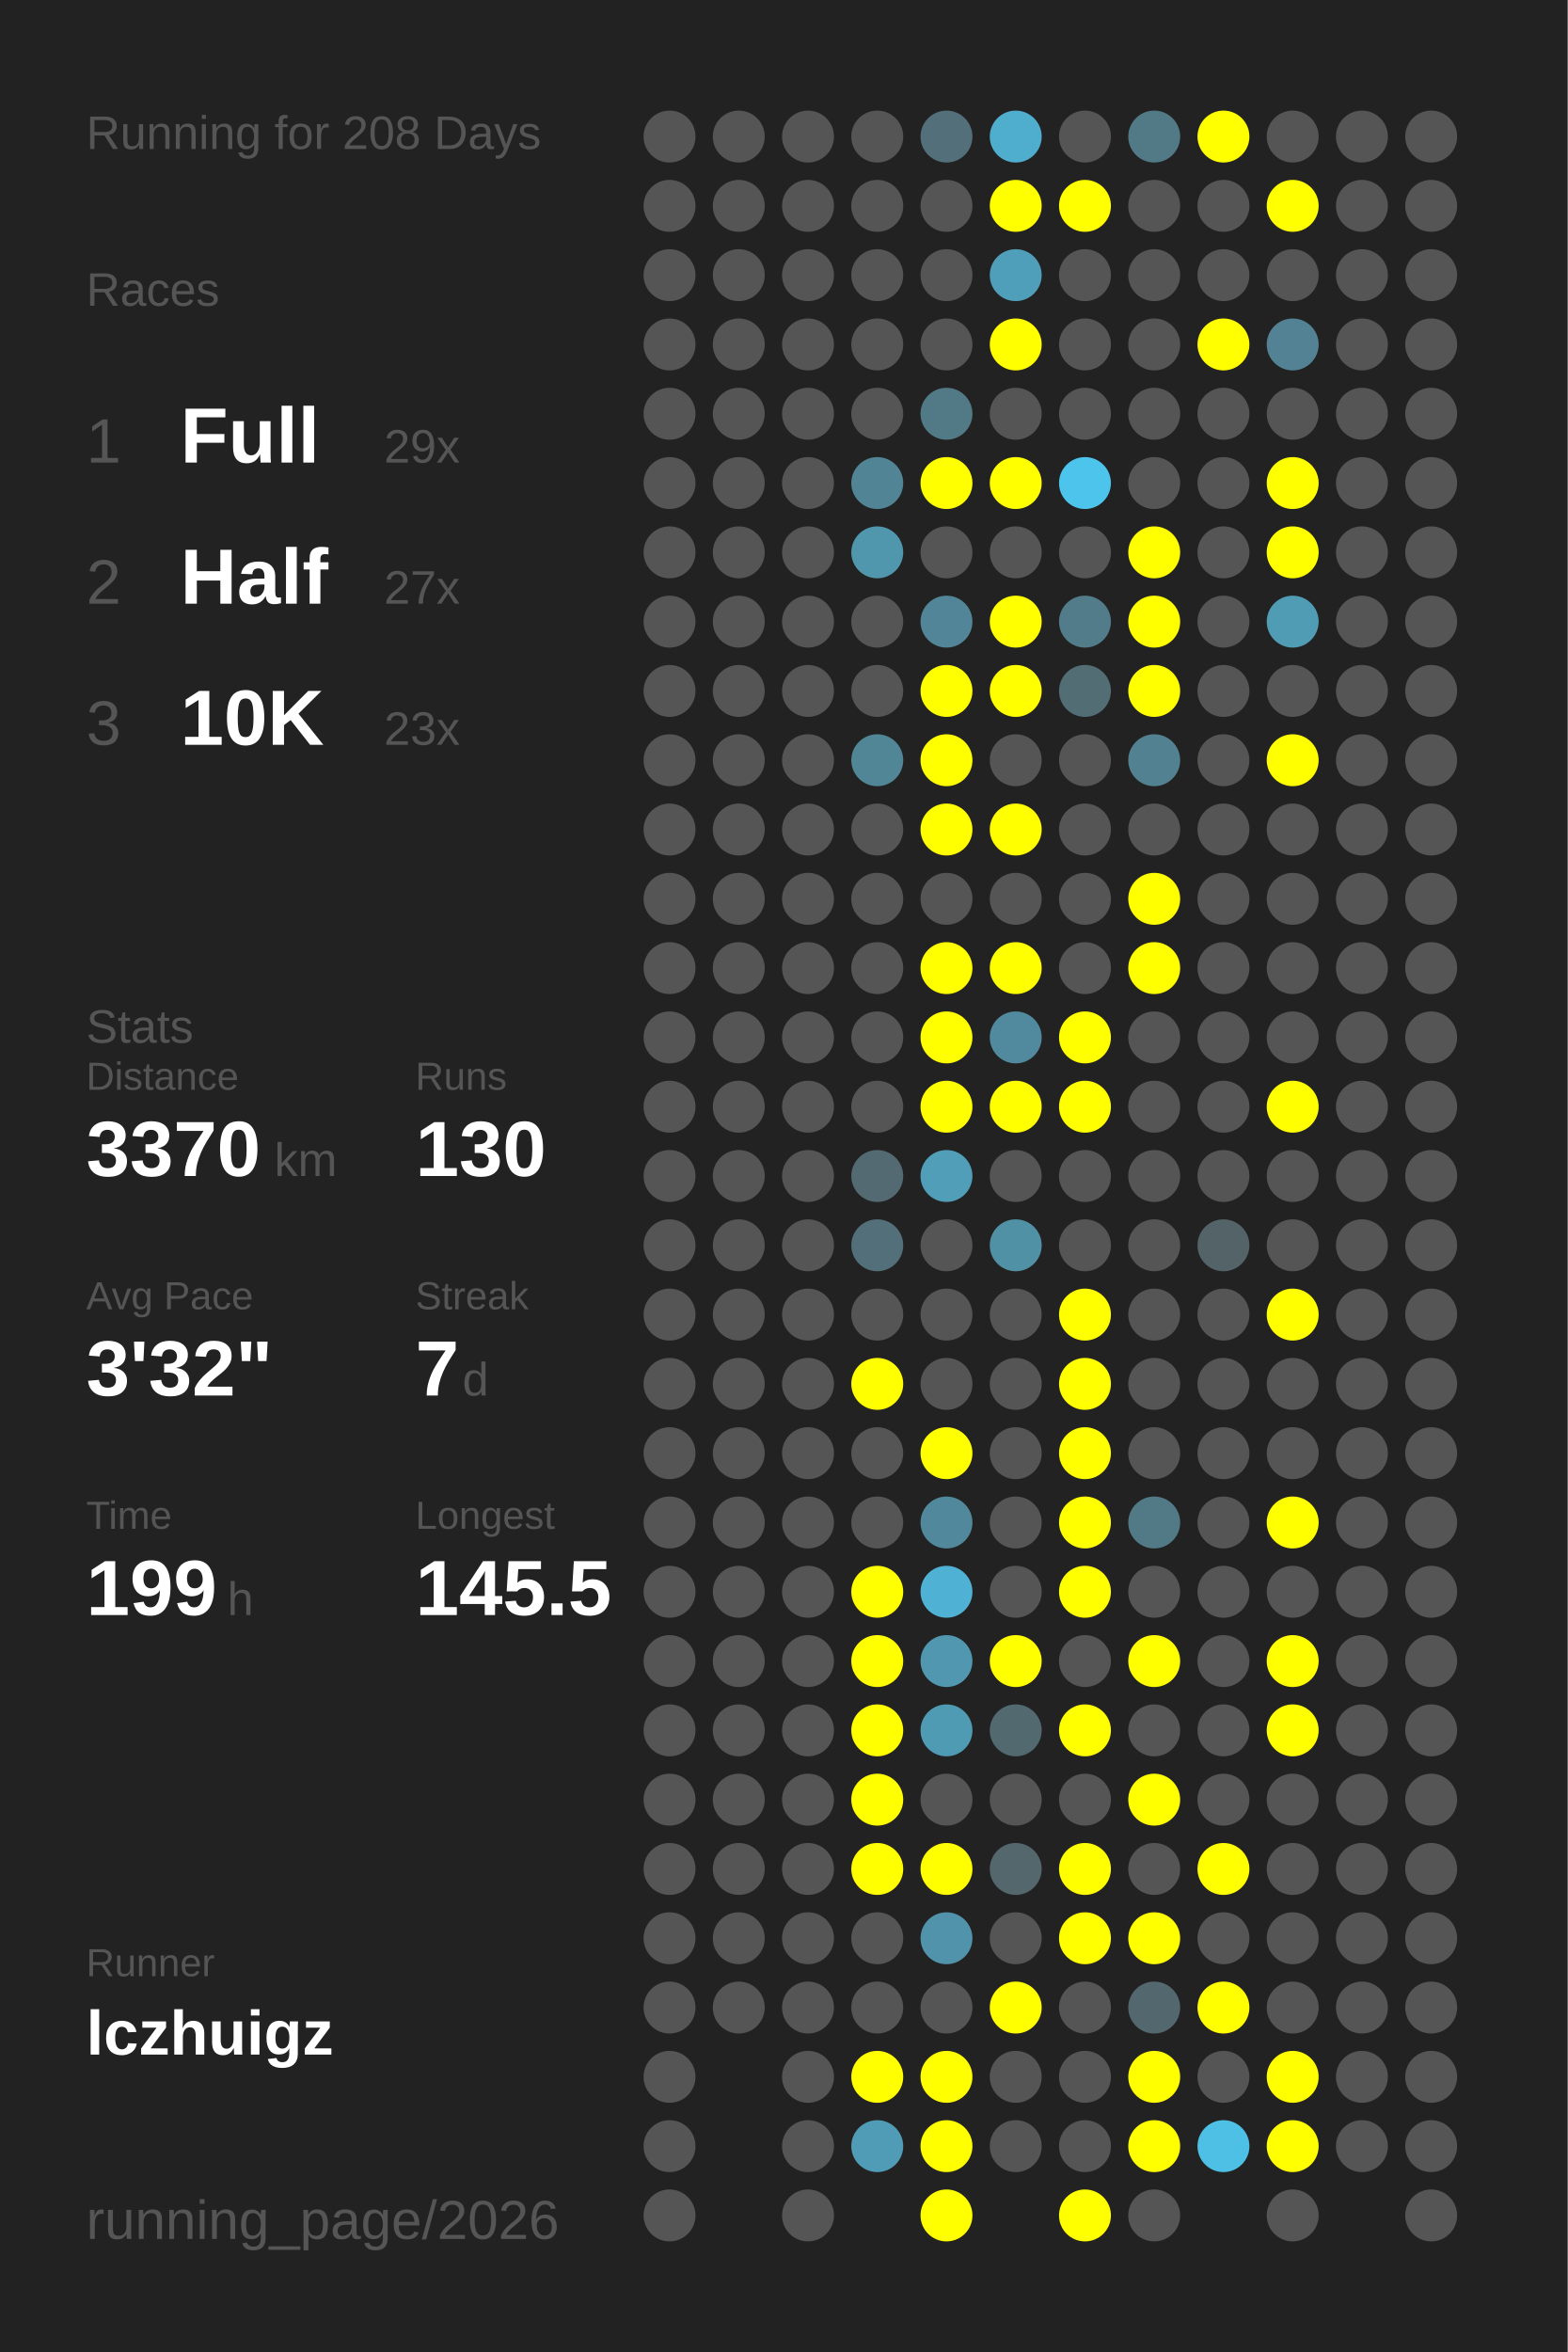
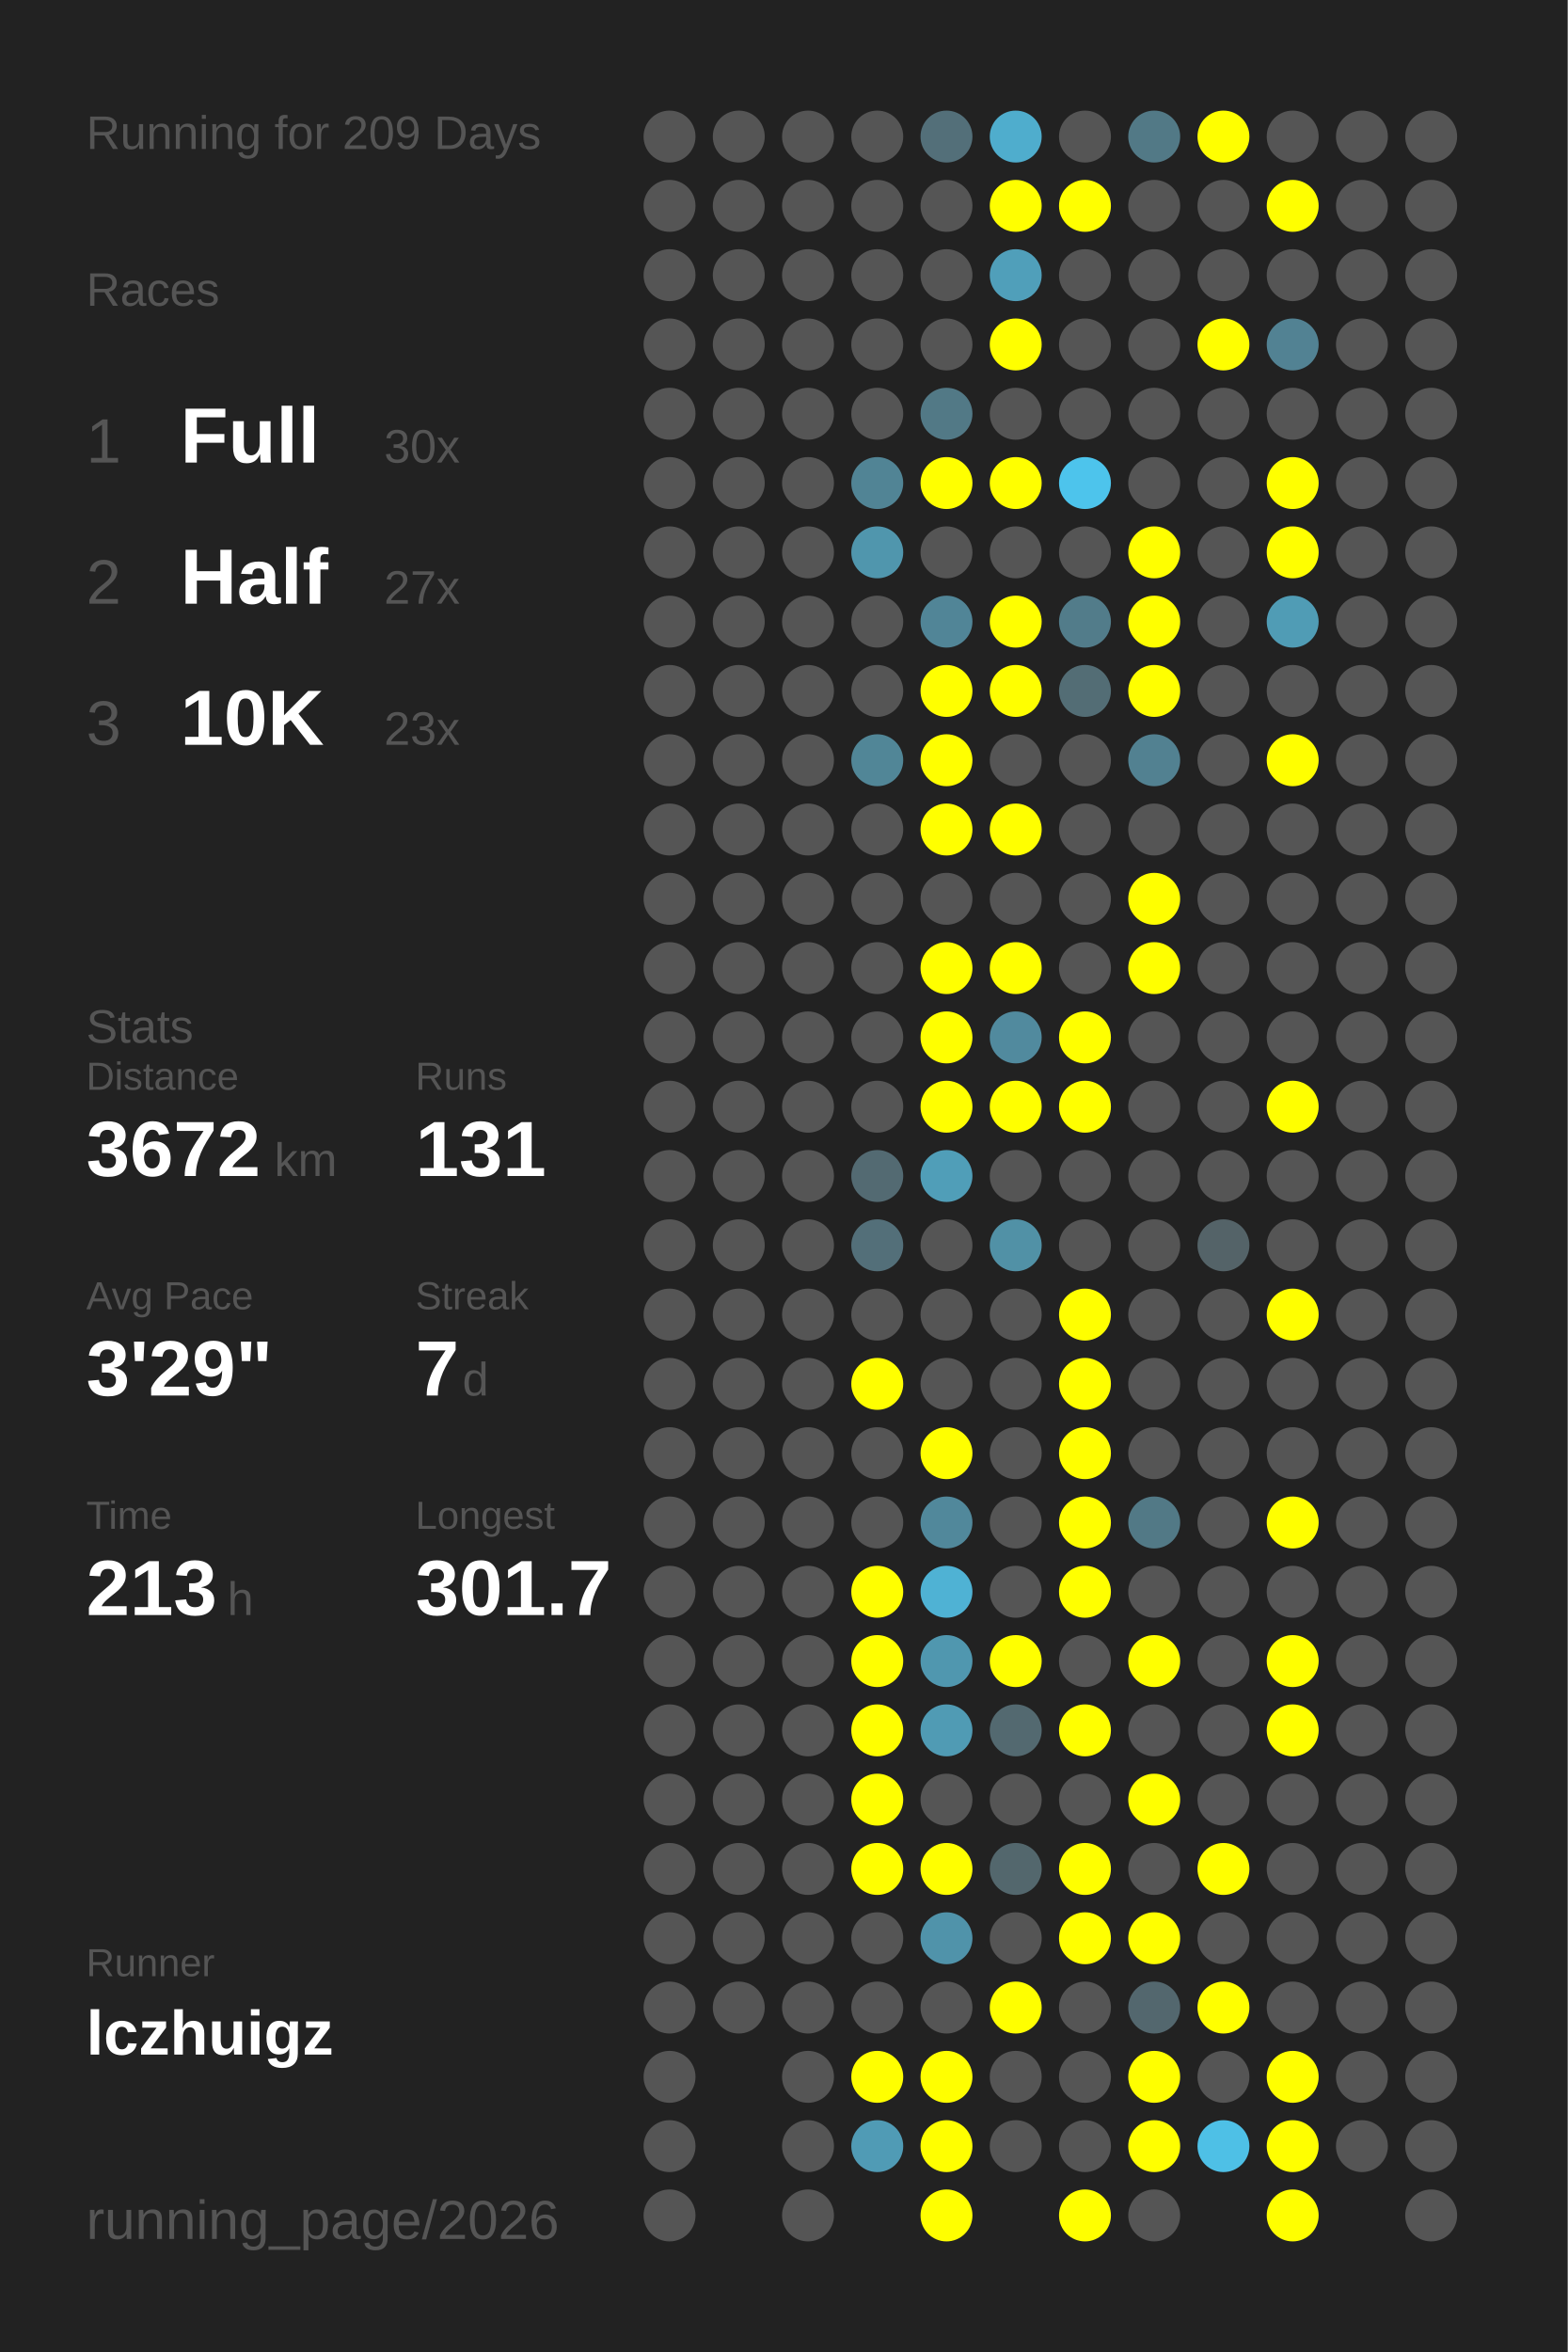
<svg xmlns="http://www.w3.org/2000/svg" baseProfile="full" height="300mm" version="1.1" viewBox="0,0,200,300" width="200mm">
  <defs />
  <rect fill="#222222" height="300" width="200" x="0" y="0" />
-   <text fill="#555555" style="font-size:6px; font-family:Arial;" x="11" y="19">Running for 208 Days</text>
+   <text fill="#555555" style="font-size:6px; font-family:Arial;" x="11" y="19">Running for 209 Days</text>
  <text fill="#555555" style="font-size:6px; font-family:Arial;" x="11" y="39">Races</text>
  <text fill="#555555" style="font-size:8px; font-family:Arial;" x="11" y="59">1</text>
  <text fill="#FFFFFF" style="font-size:10px; font-family:Arial; font-weight:bold;" x="23" y="59">Full</text>
-   <text fill="#555555" style="font-size:6px; font-family:Arial;" x="49" y="59">29x</text>
+   <text fill="#555555" style="font-size:6px; font-family:Arial;" x="49" y="59">30x</text>
  <text fill="#555555" style="font-size:8px; font-family:Arial;" x="11" y="77">2</text>
  <text fill="#FFFFFF" style="font-size:10px; font-family:Arial; font-weight:bold;" x="23" y="77">Half</text>
  <text fill="#555555" style="font-size:6px; font-family:Arial;" x="49" y="77">27x</text>
  <text fill="#555555" style="font-size:8px; font-family:Arial;" x="11" y="95">3</text>
  <text fill="#FFFFFF" style="font-size:10px; font-family:Arial; font-weight:bold;" x="23" y="95">10K</text>
  <text fill="#555555" style="font-size:6px; font-family:Arial;" x="49" y="95">23x</text>
  <text fill="#555555" style="font-size:6px; font-family:Arial;" x="11" y="133">Stats</text>
  <text fill="#555555" style="font-size:5px; font-family:Arial;" x="11" y="139">Distance</text>
-   <text fill="#FFFFFF" style="font-size:10px; font-family:Arial; font-weight:bold;" x="11" y="150">3370</text>
+   <text fill="#FFFFFF" style="font-size:10px; font-family:Arial; font-weight:bold;" x="11" y="150">3672</text>
  <text fill="#555555" style="font-size:6px; font-family:Arial;" x="35" y="150">km</text>
  <text fill="#555555" style="font-size:5px; font-family:Arial;" x="53" y="139">Runs</text>
-   <text fill="#FFFFFF" style="font-size:10px; font-family:Arial; font-weight:bold;" x="53" y="150">130</text>
+   <text fill="#FFFFFF" style="font-size:10px; font-family:Arial; font-weight:bold;" x="53" y="150">131</text>
  <text fill="#555555" style="font-size:5px; font-family:Arial;" x="11" y="167">Avg Pace</text>
-   <text fill="#FFFFFF" style="font-size:10px; font-family:Arial; font-weight:bold;" x="11" y="178">3'32"</text>
+   <text fill="#FFFFFF" style="font-size:10px; font-family:Arial; font-weight:bold;" x="11" y="178">3'29"</text>
  <text fill="#555555" style="font-size:5px; font-family:Arial;" x="53" y="167">Streak</text>
  <text fill="#FFFFFF" style="font-size:10px; font-family:Arial; font-weight:bold;" x="53" y="178">7</text>
  <text fill="#555555" style="font-size:6px; font-family:Arial;" x="59" y="178">d</text>
  <text fill="#555555" style="font-size:5px; font-family:Arial;" x="11" y="195">Time</text>
-   <text fill="#FFFFFF" style="font-size:10px; font-family:Arial; font-weight:bold;" x="11" y="206">199</text>
+   <text fill="#FFFFFF" style="font-size:10px; font-family:Arial; font-weight:bold;" x="11" y="206">213</text>
  <text fill="#555555" style="font-size:6px; font-family:Arial;" x="29" y="206">h</text>
  <text fill="#555555" style="font-size:5px; font-family:Arial;" x="53" y="195">Longest</text>
-   <text fill="#FFFFFF" style="font-size:10px; font-family:Arial; font-weight:bold;" x="53" y="206">145.5</text>
+   <text fill="#FFFFFF" style="font-size:10px; font-family:Arial; font-weight:bold;" x="53" y="206">301.7</text>
  <text fill="#555555" style="font-size:5px; font-family:Arial;" x="11" y="252.065">Runner</text>
  <text fill="#FFFFFF" style="font-size:8px; font-family:Arial; font-weight:bold;" x="11" y="262.065">lczhuigz</text>
  <text fill="#555555" style="font-size:7px; font-family:Arial;" x="11" y="285.581">running_page/2026</text>
  <circle cx="85.417" cy="17.419" fill="#555555" r="3.312" />
  <circle cx="85.417" cy="26.258" fill="#555555" r="3.312" />
  <circle cx="85.417" cy="35.097" fill="#555555" r="3.312" />
  <circle cx="85.417" cy="43.935" fill="#555555" r="3.312" />
  <circle cx="85.417" cy="52.774" fill="#555555" r="3.312" />
  <circle cx="85.417" cy="61.613" fill="#555555" r="3.312" />
  <circle cx="85.417" cy="70.452" fill="#555555" r="3.312" />
  <circle cx="85.417" cy="79.29" fill="#555555" r="3.312" />
  <circle cx="85.417" cy="88.129" fill="#555555" r="3.312" />
  <circle cx="85.417" cy="96.968" fill="#555555" r="3.312" />
  <circle cx="85.417" cy="105.806" fill="#555555" r="3.312" />
  <circle cx="85.417" cy="114.645" fill="#555555" r="3.312" />
  <circle cx="85.417" cy="123.484" fill="#555555" r="3.312" />
  <circle cx="85.417" cy="132.323" fill="#555555" r="3.312" />
  <circle cx="85.417" cy="141.161" fill="#555555" r="3.312" />
  <circle cx="85.417" cy="150" fill="#555555" r="3.312" />
  <circle cx="85.417" cy="158.839" fill="#555555" r="3.312" />
  <circle cx="85.417" cy="167.677" fill="#555555" r="3.312" />
  <circle cx="85.417" cy="176.516" fill="#555555" r="3.312" />
  <circle cx="85.417" cy="185.355" fill="#555555" r="3.312" />
  <circle cx="85.417" cy="194.194" fill="#555555" r="3.312" />
  <circle cx="85.417" cy="203.032" fill="#555555" r="3.312" />
  <circle cx="85.417" cy="211.871" fill="#555555" r="3.312" />
  <circle cx="85.417" cy="220.71" fill="#555555" r="3.312" />
  <circle cx="85.417" cy="229.548" fill="#555555" r="3.312" />
  <circle cx="85.417" cy="238.387" fill="#555555" r="3.312" />
  <circle cx="85.417" cy="247.226" fill="#555555" r="3.312" />
  <circle cx="85.417" cy="256.065" fill="#555555" r="3.312" />
  <circle cx="85.417" cy="264.903" fill="#555555" r="3.312" />
  <circle cx="85.417" cy="273.742" fill="#555555" r="3.312" />
  <circle cx="85.417" cy="282.581" fill="#555555" r="3.312" />
  <circle cx="94.25" cy="17.419" fill="#555555" r="3.312" />
  <circle cx="94.25" cy="26.258" fill="#555555" r="3.312" />
  <circle cx="94.25" cy="35.097" fill="#555555" r="3.312" />
  <circle cx="94.25" cy="43.935" fill="#555555" r="3.312" />
  <circle cx="94.25" cy="52.774" fill="#555555" r="3.312" />
  <circle cx="94.25" cy="61.613" fill="#555555" r="3.312" />
  <circle cx="94.25" cy="70.452" fill="#555555" r="3.312" />
  <circle cx="94.25" cy="79.29" fill="#555555" r="3.312" />
  <circle cx="94.25" cy="88.129" fill="#555555" r="3.312" />
  <circle cx="94.25" cy="96.968" fill="#555555" r="3.312" />
  <circle cx="94.25" cy="105.806" fill="#555555" r="3.312" />
  <circle cx="94.25" cy="114.645" fill="#555555" r="3.312" />
  <circle cx="94.25" cy="123.484" fill="#555555" r="3.312" />
  <circle cx="94.25" cy="132.323" fill="#555555" r="3.312" />
  <circle cx="94.25" cy="141.161" fill="#555555" r="3.312" />
  <circle cx="94.25" cy="150" fill="#555555" r="3.312" />
  <circle cx="94.25" cy="158.839" fill="#555555" r="3.312" />
  <circle cx="94.25" cy="167.677" fill="#555555" r="3.312" />
  <circle cx="94.25" cy="176.516" fill="#555555" r="3.312" />
  <circle cx="94.25" cy="185.355" fill="#555555" r="3.312" />
  <circle cx="94.25" cy="194.194" fill="#555555" r="3.312" />
  <circle cx="94.25" cy="203.032" fill="#555555" r="3.312" />
  <circle cx="94.25" cy="211.871" fill="#555555" r="3.312" />
  <circle cx="94.25" cy="220.71" fill="#555555" r="3.312" />
  <circle cx="94.25" cy="229.548" fill="#555555" r="3.312" />
  <circle cx="94.25" cy="238.387" fill="#555555" r="3.312" />
  <circle cx="94.25" cy="247.226" fill="#555555" r="3.312" />
  <circle cx="94.25" cy="256.065" fill="#555555" r="3.312" />
  <circle cx="103.083" cy="17.419" fill="#555555" r="3.312" />
  <circle cx="103.083" cy="26.258" fill="#555555" r="3.312" />
  <circle cx="103.083" cy="35.097" fill="#555555" r="3.312" />
  <circle cx="103.083" cy="43.935" fill="#555555" r="3.312" />
  <circle cx="103.083" cy="52.774" fill="#555555" r="3.312" />
  <circle cx="103.083" cy="61.613" fill="#555555" r="3.312" />
  <circle cx="103.083" cy="70.452" fill="#555555" r="3.312" />
  <circle cx="103.083" cy="79.29" fill="#555555" r="3.312" />
  <circle cx="103.083" cy="88.129" fill="#555555" r="3.312" />
  <circle cx="103.083" cy="96.968" fill="#555555" r="3.312" />
  <circle cx="103.083" cy="105.806" fill="#555555" r="3.312" />
  <circle cx="103.083" cy="114.645" fill="#555555" r="3.312" />
  <circle cx="103.083" cy="123.484" fill="#555555" r="3.312" />
  <circle cx="103.083" cy="132.323" fill="#555555" r="3.312" />
  <circle cx="103.083" cy="141.161" fill="#555555" r="3.312" />
  <circle cx="103.083" cy="150" fill="#555555" r="3.312" />
  <circle cx="103.083" cy="158.839" fill="#555555" r="3.312" />
  <circle cx="103.083" cy="167.677" fill="#555555" r="3.312" />
  <circle cx="103.083" cy="176.516" fill="#555555" r="3.312" />
  <circle cx="103.083" cy="185.355" fill="#555555" r="3.312" />
  <circle cx="103.083" cy="194.194" fill="#555555" r="3.312" />
  <circle cx="103.083" cy="203.032" fill="#555555" r="3.312" />
  <circle cx="103.083" cy="211.871" fill="#555555" r="3.312" />
  <circle cx="103.083" cy="220.71" fill="#555555" r="3.312" />
  <circle cx="103.083" cy="229.548" fill="#555555" r="3.312" />
  <circle cx="103.083" cy="238.387" fill="#555555" r="3.312" />
  <circle cx="103.083" cy="247.226" fill="#555555" r="3.312" />
  <circle cx="103.083" cy="256.065" fill="#555555" r="3.312" />
  <circle cx="103.083" cy="264.903" fill="#555555" r="3.312" />
  <circle cx="103.083" cy="273.742" fill="#555555" r="3.312" />
  <circle cx="103.083" cy="282.581" fill="#555555" r="3.312" />
  <circle cx="111.917" cy="17.419" fill="#555555" r="3.312" />
  <circle cx="111.917" cy="26.258" fill="#555555" r="3.312" />
  <circle cx="111.917" cy="35.097" fill="#555555" r="3.312" />
  <circle cx="111.917" cy="43.935" fill="#555555" r="3.312" />
  <circle cx="111.917" cy="52.774" fill="#555555" r="3.312" />
  <circle cx="111.917" cy="61.613" fill="#518495" r="3.312" />
  <circle cx="111.917" cy="70.452" fill="#5096ad" r="3.312" />
  <circle cx="111.917" cy="79.29" fill="#555555" r="3.312" />
  <circle cx="111.917" cy="88.129" fill="#555555" r="3.312" />
  <circle cx="111.917" cy="96.968" fill="#518697" r="3.312" />
  <circle cx="111.917" cy="105.806" fill="#555555" r="3.312" />
  <circle cx="111.917" cy="114.645" fill="#555555" r="3.312" />
  <circle cx="111.917" cy="123.484" fill="#555555" r="3.312" />
  <circle cx="111.917" cy="132.323" fill="#555555" r="3.312" />
  <circle cx="111.917" cy="141.161" fill="#555555" r="3.312" />
  <circle cx="111.917" cy="150" fill="#536a72" r="3.312" />
  <circle cx="111.917" cy="158.839" fill="#536f79" r="3.312" />
  <circle cx="111.917" cy="167.677" fill="#555555" r="3.312" />
  <circle cx="111.917" cy="176.516" fill="#FFFF00" r="3.312" />
  <circle cx="111.917" cy="185.355" fill="#555555" r="3.312" />
  <circle cx="111.917" cy="194.194" fill="#555555" r="3.312" />
  <circle cx="111.917" cy="203.032" fill="#FFFF00" r="3.312" />
  <circle cx="111.917" cy="211.871" fill="#FFFF00" r="3.312" />
  <circle cx="111.917" cy="220.71" fill="#FFFF00" r="3.312" />
  <circle cx="111.917" cy="229.548" fill="#FFFF00" r="3.312" />
  <circle cx="111.917" cy="238.387" fill="#FFFF00" r="3.312" />
  <circle cx="111.917" cy="247.226" fill="#555555" r="3.312" />
  <circle cx="111.917" cy="256.065" fill="#555555" r="3.312" />
  <circle cx="111.917" cy="264.903" fill="#FFFF00" r="3.312" />
  <circle cx="111.917" cy="273.742" fill="#509bb5" r="3.312" />
  <circle cx="120.75" cy="17.419" fill="#536f79" r="3.312" />
  <circle cx="120.75" cy="26.258" fill="#555555" r="3.312" />
  <circle cx="120.75" cy="35.097" fill="#555555" r="3.312" />
  <circle cx="120.75" cy="43.935" fill="#555555" r="3.312" />
  <circle cx="120.75" cy="52.774" fill="#527986" r="3.312" />
  <circle cx="120.75" cy="61.613" fill="#FFFF00" r="3.312" />
  <circle cx="120.75" cy="70.452" fill="#555555" r="3.312" />
  <circle cx="120.75" cy="79.29" fill="#518597" r="3.312" />
  <circle cx="120.75" cy="88.129" fill="#FFFF00" r="3.312" />
  <circle cx="120.75" cy="96.968" fill="#FFFF00" r="3.312" />
  <circle cx="120.75" cy="105.806" fill="#FFFF00" r="3.312" />
  <circle cx="120.75" cy="114.645" fill="#555555" r="3.312" />
  <circle cx="120.75" cy="123.484" fill="#FFFF00" r="3.312" />
  <circle cx="120.75" cy="132.323" fill="#FFFF00" r="3.312" />
  <circle cx="120.75" cy="141.161" fill="#FFFF00" r="3.312" />
  <circle cx="120.75" cy="150" fill="#509eb8" r="3.312" />
  <circle cx="120.75" cy="158.839" fill="#555555" r="3.312" />
  <circle cx="120.75" cy="167.677" fill="#555555" r="3.312" />
  <circle cx="120.75" cy="176.516" fill="#555555" r="3.312" />
  <circle cx="120.75" cy="185.355" fill="#FFFF00" r="3.312" />
  <circle cx="120.75" cy="194.194" fill="#51889b" r="3.312" />
  <circle cx="120.75" cy="203.032" fill="#4fb2d4" r="3.312" />
  <circle cx="120.75" cy="211.871" fill="#5097af" r="3.312" />
  <circle cx="120.75" cy="220.71" fill="#509bb4" r="3.312" />
  <circle cx="120.75" cy="229.548" fill="#555555" r="3.312" />
  <circle cx="120.75" cy="238.387" fill="#FFFF00" r="3.312" />
  <circle cx="120.75" cy="247.226" fill="#5093aa" r="3.312" />
  <circle cx="120.75" cy="256.065" fill="#555555" r="3.312" />
  <circle cx="120.75" cy="264.903" fill="#FFFF00" r="3.312" />
  <circle cx="120.75" cy="273.742" fill="#FFFF00" r="3.312" />
  <circle cx="120.75" cy="282.581" fill="#FFFF00" r="3.312" />
  <circle cx="129.583" cy="17.419" fill="#4fadcd" r="3.312" />
  <circle cx="129.583" cy="26.258" fill="#FFFF00" r="3.312" />
  <circle cx="129.583" cy="35.097" fill="#509fba" r="3.312" />
  <circle cx="129.583" cy="43.935" fill="#FFFF00" r="3.312" />
  <circle cx="129.583" cy="52.774" fill="#555555" r="3.312" />
  <circle cx="129.583" cy="61.613" fill="#FFFF00" r="3.312" />
  <circle cx="129.583" cy="70.452" fill="#555555" r="3.312" />
  <circle cx="129.583" cy="79.29" fill="#FFFF00" r="3.312" />
  <circle cx="129.583" cy="88.129" fill="#FFFF00" r="3.312" />
  <circle cx="129.583" cy="96.968" fill="#555555" r="3.312" />
  <circle cx="129.583" cy="105.806" fill="#FFFF00" r="3.312" />
  <circle cx="129.583" cy="114.645" fill="#555555" r="3.312" />
  <circle cx="129.583" cy="123.484" fill="#FFFF00" r="3.312" />
  <circle cx="129.583" cy="132.323" fill="#518a9e" r="3.312" />
  <circle cx="129.583" cy="141.161" fill="#FFFF00" r="3.312" />
  <circle cx="129.583" cy="150" fill="#555555" r="3.312" />
  <circle cx="129.583" cy="158.839" fill="#5191a6" r="3.312" />
  <circle cx="129.583" cy="167.677" fill="#555555" r="3.312" />
  <circle cx="129.583" cy="176.516" fill="#555555" r="3.312" />
  <circle cx="129.583" cy="185.355" fill="#555555" r="3.312" />
  <circle cx="129.583" cy="194.194" fill="#555555" r="3.312" />
  <circle cx="129.583" cy="203.032" fill="#555555" r="3.312" />
  <circle cx="129.583" cy="211.871" fill="#FFFF00" r="3.312" />
  <circle cx="129.583" cy="220.71" fill="#536970" r="3.312" />
  <circle cx="129.583" cy="229.548" fill="#555555" r="3.312" />
  <circle cx="129.583" cy="238.387" fill="#53676d" r="3.312" />
  <circle cx="129.583" cy="247.226" fill="#555555" r="3.312" />
  <circle cx="129.583" cy="256.065" fill="#FFFF00" r="3.312" />
  <circle cx="129.583" cy="264.903" fill="#555555" r="3.312" />
  <circle cx="129.583" cy="273.742" fill="#555555" r="3.312" />
  <circle cx="138.417" cy="17.419" fill="#555555" r="3.312" />
  <circle cx="138.417" cy="26.258" fill="#FFFF00" r="3.312" />
  <circle cx="138.417" cy="35.097" fill="#555555" r="3.312" />
  <circle cx="138.417" cy="43.935" fill="#555555" r="3.312" />
  <circle cx="138.417" cy="52.774" fill="#555555" r="3.312" />
  <circle cx="138.417" cy="61.613" fill="#4dc4ec" r="3.312" />
  <circle cx="138.417" cy="70.452" fill="#555555" r="3.312" />
  <circle cx="138.417" cy="79.29" fill="#527c8a" r="3.312" />
  <circle cx="138.417" cy="88.129" fill="#536d75" r="3.312" />
  <circle cx="138.417" cy="96.968" fill="#555555" r="3.312" />
  <circle cx="138.417" cy="105.806" fill="#555555" r="3.312" />
  <circle cx="138.417" cy="114.645" fill="#555555" r="3.312" />
  <circle cx="138.417" cy="123.484" fill="#555555" r="3.312" />
  <circle cx="138.417" cy="132.323" fill="#FFFF00" r="3.312" />
  <circle cx="138.417" cy="141.161" fill="#FFFF00" r="3.312" />
  <circle cx="138.417" cy="150" fill="#555555" r="3.312" />
  <circle cx="138.417" cy="158.839" fill="#555555" r="3.312" />
  <circle cx="138.417" cy="167.677" fill="#FFFF00" r="3.312" />
  <circle cx="138.417" cy="176.516" fill="#FFFF00" r="3.312" />
  <circle cx="138.417" cy="185.355" fill="#FFFF00" r="3.312" />
  <circle cx="138.417" cy="194.194" fill="#FFFF00" r="3.312" />
  <circle cx="138.417" cy="203.032" fill="#FFFF00" r="3.312" />
  <circle cx="138.417" cy="211.871" fill="#555555" r="3.312" />
  <circle cx="138.417" cy="220.71" fill="#FFFF00" r="3.312" />
  <circle cx="138.417" cy="229.548" fill="#555555" r="3.312" />
  <circle cx="138.417" cy="238.387" fill="#FFFF00" r="3.312" />
  <circle cx="138.417" cy="247.226" fill="#FFFF00" r="3.312" />
  <circle cx="138.417" cy="256.065" fill="#555555" r="3.312" />
  <circle cx="138.417" cy="264.903" fill="#555555" r="3.312" />
  <circle cx="138.417" cy="273.742" fill="#555555" r="3.312" />
  <circle cx="138.417" cy="282.581" fill="#FFFF00" r="3.312" />
  <circle cx="147.25" cy="17.419" fill="#527986" r="3.312" />
  <circle cx="147.25" cy="26.258" fill="#555555" r="3.312" />
  <circle cx="147.25" cy="35.097" fill="#555555" r="3.312" />
  <circle cx="147.25" cy="43.935" fill="#555555" r="3.312" />
  <circle cx="147.25" cy="52.774" fill="#555555" r="3.312" />
  <circle cx="147.25" cy="61.613" fill="#555555" r="3.312" />
  <circle cx="147.25" cy="70.452" fill="#FFFF00" r="3.312" />
  <circle cx="147.25" cy="79.29" fill="#FFFF00" r="3.312" />
  <circle cx="147.25" cy="88.129" fill="#FFFF00" r="3.312" />
  <circle cx="147.25" cy="96.968" fill="#528191" r="3.312" />
  <circle cx="147.25" cy="105.806" fill="#555555" r="3.312" />
  <circle cx="147.25" cy="114.645" fill="#FFFF00" r="3.312" />
  <circle cx="147.25" cy="123.484" fill="#FFFF00" r="3.312" />
  <circle cx="147.25" cy="132.323" fill="#555555" r="3.312" />
  <circle cx="147.25" cy="141.161" fill="#555555" r="3.312" />
  <circle cx="147.25" cy="150" fill="#555555" r="3.312" />
  <circle cx="147.25" cy="158.839" fill="#555555" r="3.312" />
  <circle cx="147.25" cy="167.677" fill="#555555" r="3.312" />
  <circle cx="147.25" cy="176.516" fill="#555555" r="3.312" />
  <circle cx="147.25" cy="185.355" fill="#555555" r="3.312" />
  <circle cx="147.25" cy="194.194" fill="#527986" r="3.312" />
  <circle cx="147.25" cy="203.032" fill="#555555" r="3.312" />
  <circle cx="147.25" cy="211.871" fill="#FFFF00" r="3.312" />
  <circle cx="147.25" cy="220.71" fill="#555555" r="3.312" />
  <circle cx="147.25" cy="229.548" fill="#FFFF00" r="3.312" />
  <circle cx="147.25" cy="238.387" fill="#555555" r="3.312" />
  <circle cx="147.25" cy="247.226" fill="#FFFF00" r="3.312" />
  <circle cx="147.25" cy="256.065" fill="#53676e" r="3.312" />
  <circle cx="147.25" cy="264.903" fill="#FFFF00" r="3.312" />
  <circle cx="147.25" cy="273.742" fill="#FFFF00" r="3.312" />
  <circle cx="147.25" cy="282.581" fill="#555555" r="3.312" />
  <circle cx="156.083" cy="17.419" fill="#FFFF00" r="3.312" />
  <circle cx="156.083" cy="26.258" fill="#555555" r="3.312" />
  <circle cx="156.083" cy="35.097" fill="#555555" r="3.312" />
  <circle cx="156.083" cy="43.935" fill="#FFFF00" r="3.312" />
  <circle cx="156.083" cy="52.774" fill="#555555" r="3.312" />
  <circle cx="156.083" cy="61.613" fill="#555555" r="3.312" />
  <circle cx="156.083" cy="70.452" fill="#555555" r="3.312" />
  <circle cx="156.083" cy="79.29" fill="#555555" r="3.312" />
  <circle cx="156.083" cy="88.129" fill="#555555" r="3.312" />
  <circle cx="156.083" cy="96.968" fill="#555555" r="3.312" />
  <circle cx="156.083" cy="105.806" fill="#555555" r="3.312" />
  <circle cx="156.083" cy="114.645" fill="#555555" r="3.312" />
  <circle cx="156.083" cy="123.484" fill="#555555" r="3.312" />
  <circle cx="156.083" cy="132.323" fill="#555555" r="3.312" />
  <circle cx="156.083" cy="141.161" fill="#555555" r="3.312" />
  <circle cx="156.083" cy="150" fill="#555555" r="3.312" />
  <circle cx="156.083" cy="158.839" fill="#546368" r="3.312" />
  <circle cx="156.083" cy="167.677" fill="#555555" r="3.312" />
  <circle cx="156.083" cy="176.516" fill="#555555" r="3.312" />
  <circle cx="156.083" cy="185.355" fill="#555555" r="3.312" />
  <circle cx="156.083" cy="194.194" fill="#555555" r="3.312" />
  <circle cx="156.083" cy="203.032" fill="#555555" r="3.312" />
  <circle cx="156.083" cy="211.871" fill="#555555" r="3.312" />
  <circle cx="156.083" cy="220.71" fill="#555555" r="3.312" />
  <circle cx="156.083" cy="229.548" fill="#555555" r="3.312" />
  <circle cx="156.083" cy="238.387" fill="#FFFF00" r="3.312" />
  <circle cx="156.083" cy="247.226" fill="#555555" r="3.312" />
  <circle cx="156.083" cy="256.065" fill="#FFFF00" r="3.312" />
  <circle cx="156.083" cy="264.903" fill="#555555" r="3.312" />
  <circle cx="156.083" cy="273.742" fill="#4ec0e6" r="3.312" />
  <circle cx="164.917" cy="17.419" fill="#555555" r="3.312" />
  <circle cx="164.917" cy="26.258" fill="#FFFF00" r="3.312" />
  <circle cx="164.917" cy="35.097" fill="#555555" r="3.312" />
  <circle cx="164.917" cy="43.935" fill="#528293" r="3.312" />
  <circle cx="164.917" cy="52.774" fill="#555555" r="3.312" />
  <circle cx="164.917" cy="61.613" fill="#FFFF00" r="3.312" />
  <circle cx="164.917" cy="70.452" fill="#FFFF00" r="3.312" />
  <circle cx="164.917" cy="79.29" fill="#509cb5" r="3.312" />
  <circle cx="164.917" cy="88.129" fill="#555555" r="3.312" />
  <circle cx="164.917" cy="96.968" fill="#FFFF00" r="3.312" />
  <circle cx="164.917" cy="105.806" fill="#555555" r="3.312" />
  <circle cx="164.917" cy="114.645" fill="#555555" r="3.312" />
  <circle cx="164.917" cy="123.484" fill="#555555" r="3.312" />
  <circle cx="164.917" cy="132.323" fill="#555555" r="3.312" />
  <circle cx="164.917" cy="141.161" fill="#FFFF00" r="3.312" />
  <circle cx="164.917" cy="150" fill="#555555" r="3.312" />
  <circle cx="164.917" cy="158.839" fill="#555555" r="3.312" />
  <circle cx="164.917" cy="167.677" fill="#FFFF00" r="3.312" />
  <circle cx="164.917" cy="176.516" fill="#555555" r="3.312" />
  <circle cx="164.917" cy="185.355" fill="#555555" r="3.312" />
  <circle cx="164.917" cy="194.194" fill="#FFFF00" r="3.312" />
  <circle cx="164.917" cy="203.032" fill="#555555" r="3.312" />
  <circle cx="164.917" cy="211.871" fill="#FFFF00" r="3.312" />
  <circle cx="164.917" cy="220.71" fill="#FFFF00" r="3.312" />
  <circle cx="164.917" cy="229.548" fill="#555555" r="3.312" />
  <circle cx="164.917" cy="238.387" fill="#555555" r="3.312" />
  <circle cx="164.917" cy="247.226" fill="#555555" r="3.312" />
  <circle cx="164.917" cy="256.065" fill="#555555" r="3.312" />
  <circle cx="164.917" cy="264.903" fill="#FFFF00" r="3.312" />
  <circle cx="164.917" cy="273.742" fill="#FFFF00" r="3.312" />
-   <circle cx="164.917" cy="282.581" fill="#555555" r="3.312" />
+   <circle cx="164.917" cy="282.581" fill="#FFFF00" r="3.312" />
  <circle cx="173.75" cy="17.419" fill="#555555" r="3.312" />
  <circle cx="173.75" cy="26.258" fill="#555555" r="3.312" />
  <circle cx="173.75" cy="35.097" fill="#555555" r="3.312" />
  <circle cx="173.75" cy="43.935" fill="#555555" r="3.312" />
  <circle cx="173.75" cy="52.774" fill="#555555" r="3.312" />
  <circle cx="173.75" cy="61.613" fill="#555555" r="3.312" />
  <circle cx="173.75" cy="70.452" fill="#555555" r="3.312" />
  <circle cx="173.75" cy="79.29" fill="#555555" r="3.312" />
  <circle cx="173.75" cy="88.129" fill="#555555" r="3.312" />
  <circle cx="173.75" cy="96.968" fill="#555555" r="3.312" />
  <circle cx="173.75" cy="105.806" fill="#555555" r="3.312" />
  <circle cx="173.75" cy="114.645" fill="#555555" r="3.312" />
  <circle cx="173.75" cy="123.484" fill="#555555" r="3.312" />
  <circle cx="173.75" cy="132.323" fill="#555555" r="3.312" />
  <circle cx="173.75" cy="141.161" fill="#555555" r="3.312" />
  <circle cx="173.75" cy="150" fill="#555555" r="3.312" />
  <circle cx="173.75" cy="158.839" fill="#555555" r="3.312" />
  <circle cx="173.75" cy="167.677" fill="#555555" r="3.312" />
  <circle cx="173.75" cy="176.516" fill="#555555" r="3.312" />
  <circle cx="173.75" cy="185.355" fill="#555555" r="3.312" />
  <circle cx="173.75" cy="194.194" fill="#555555" r="3.312" />
  <circle cx="173.75" cy="203.032" fill="#555555" r="3.312" />
  <circle cx="173.75" cy="211.871" fill="#555555" r="3.312" />
  <circle cx="173.75" cy="220.71" fill="#555555" r="3.312" />
  <circle cx="173.75" cy="229.548" fill="#555555" r="3.312" />
  <circle cx="173.75" cy="238.387" fill="#555555" r="3.312" />
  <circle cx="173.75" cy="247.226" fill="#555555" r="3.312" />
  <circle cx="173.75" cy="256.065" fill="#555555" r="3.312" />
  <circle cx="173.75" cy="264.903" fill="#555555" r="3.312" />
  <circle cx="173.75" cy="273.742" fill="#555555" r="3.312" />
  <circle cx="182.583" cy="17.419" fill="#555555" r="3.312" />
  <circle cx="182.583" cy="26.258" fill="#555555" r="3.312" />
  <circle cx="182.583" cy="35.097" fill="#555555" r="3.312" />
  <circle cx="182.583" cy="43.935" fill="#555555" r="3.312" />
  <circle cx="182.583" cy="52.774" fill="#555555" r="3.312" />
  <circle cx="182.583" cy="61.613" fill="#555555" r="3.312" />
  <circle cx="182.583" cy="70.452" fill="#555555" r="3.312" />
  <circle cx="182.583" cy="79.29" fill="#555555" r="3.312" />
  <circle cx="182.583" cy="88.129" fill="#555555" r="3.312" />
  <circle cx="182.583" cy="96.968" fill="#555555" r="3.312" />
  <circle cx="182.583" cy="105.806" fill="#555555" r="3.312" />
  <circle cx="182.583" cy="114.645" fill="#555555" r="3.312" />
  <circle cx="182.583" cy="123.484" fill="#555555" r="3.312" />
  <circle cx="182.583" cy="132.323" fill="#555555" r="3.312" />
  <circle cx="182.583" cy="141.161" fill="#555555" r="3.312" />
  <circle cx="182.583" cy="150" fill="#555555" r="3.312" />
  <circle cx="182.583" cy="158.839" fill="#555555" r="3.312" />
  <circle cx="182.583" cy="167.677" fill="#555555" r="3.312" />
  <circle cx="182.583" cy="176.516" fill="#555555" r="3.312" />
  <circle cx="182.583" cy="185.355" fill="#555555" r="3.312" />
  <circle cx="182.583" cy="194.194" fill="#555555" r="3.312" />
  <circle cx="182.583" cy="203.032" fill="#555555" r="3.312" />
  <circle cx="182.583" cy="211.871" fill="#555555" r="3.312" />
  <circle cx="182.583" cy="220.71" fill="#555555" r="3.312" />
  <circle cx="182.583" cy="229.548" fill="#555555" r="3.312" />
  <circle cx="182.583" cy="238.387" fill="#555555" r="3.312" />
  <circle cx="182.583" cy="247.226" fill="#555555" r="3.312" />
  <circle cx="182.583" cy="256.065" fill="#555555" r="3.312" />
  <circle cx="182.583" cy="264.903" fill="#555555" r="3.312" />
  <circle cx="182.583" cy="273.742" fill="#555555" r="3.312" />
  <circle cx="182.583" cy="282.581" fill="#555555" r="3.312" />
</svg>
